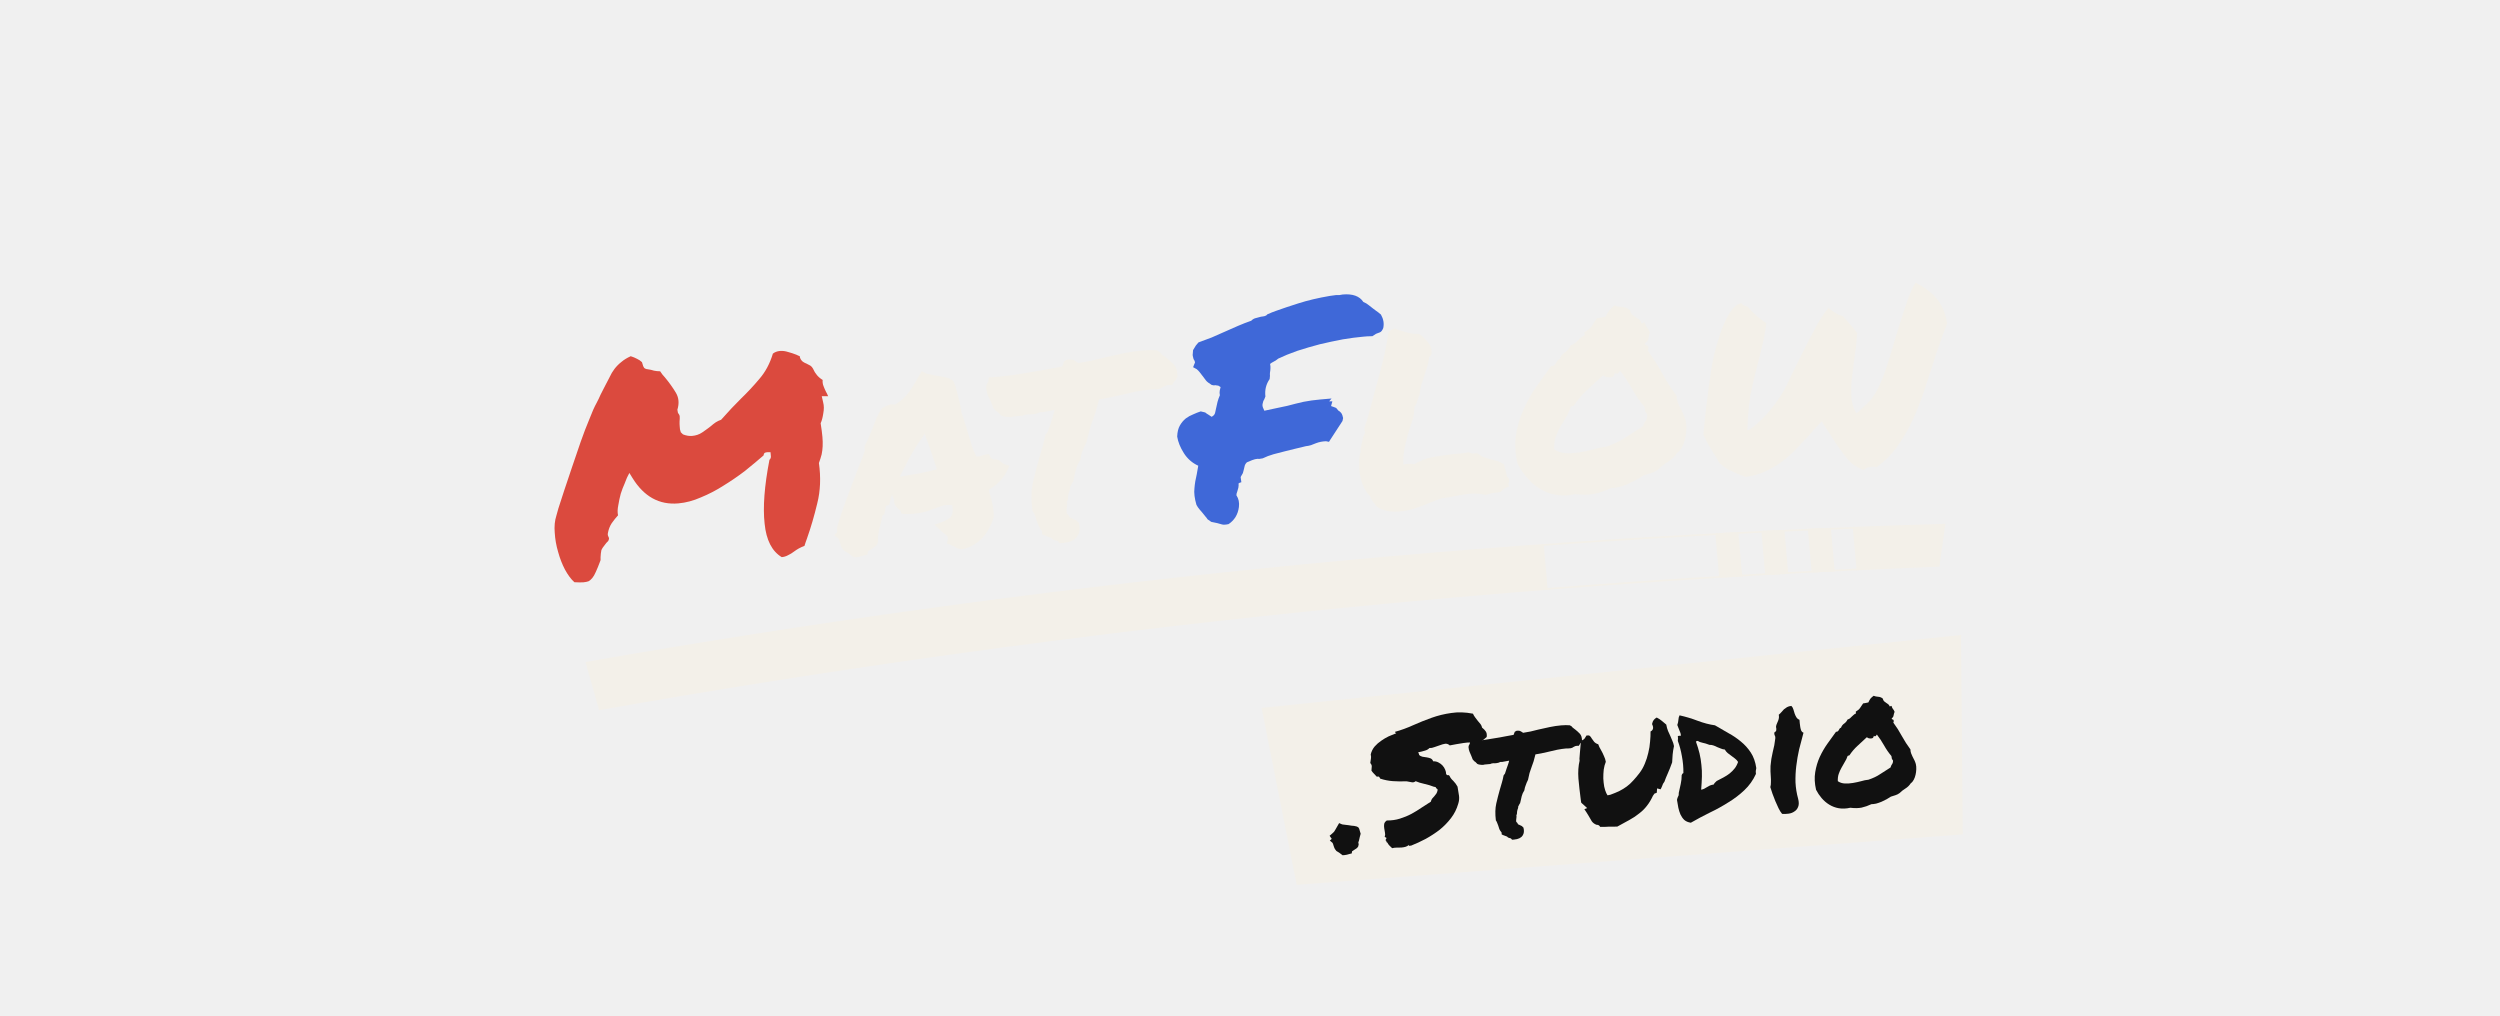
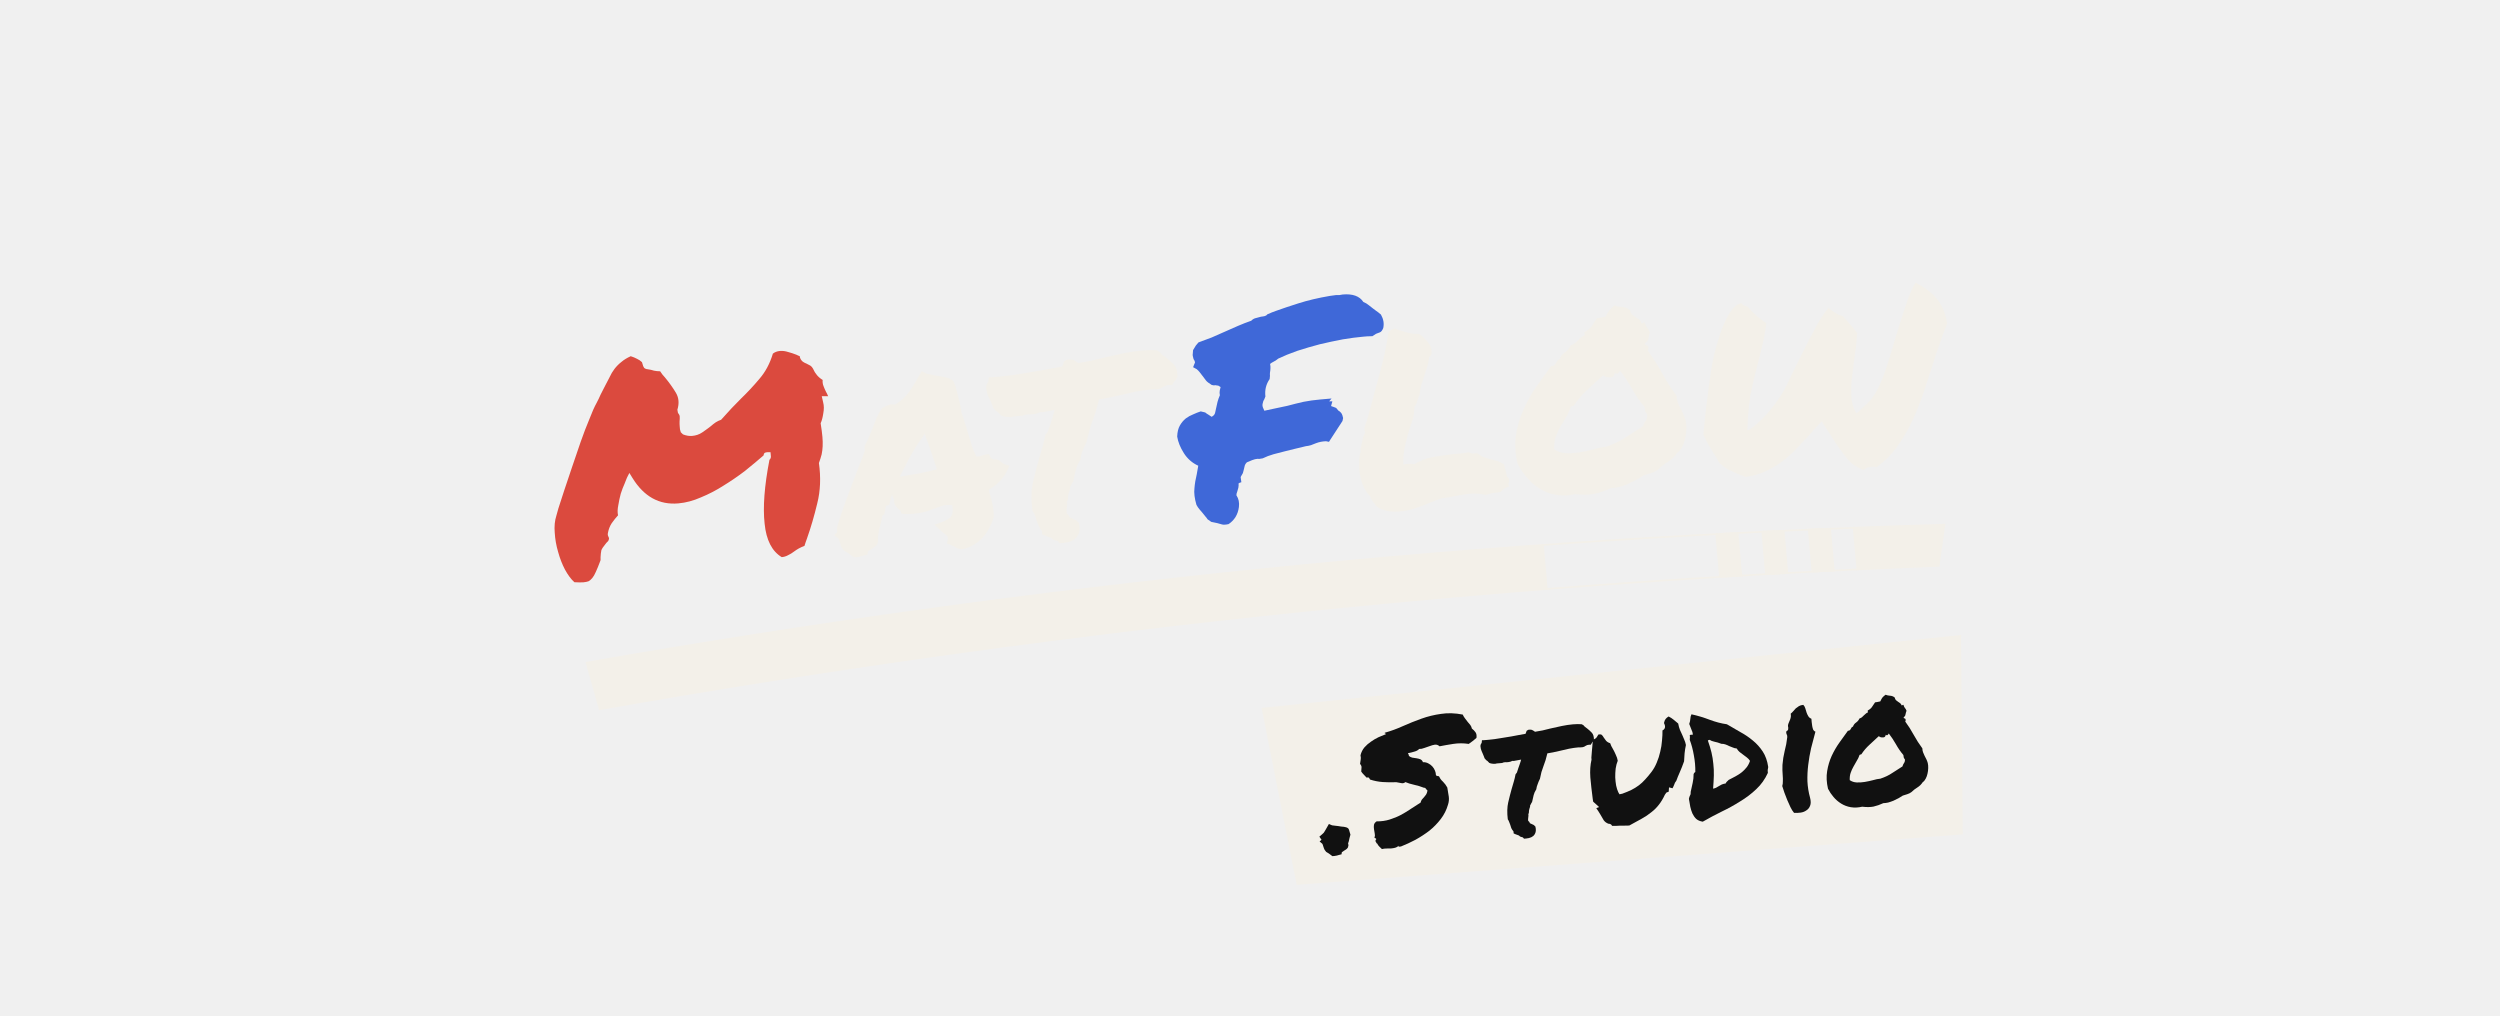
<svg xmlns="http://www.w3.org/2000/svg" viewBox="0 0 640 260" width="640" height="260" role="img">
  <g transform="rotate(-5 320 106)">
    <g transform="translate(139.6,133.0) scale(0.0738)">
      <path d="M90 14Q80 14 59 11Q43 -6 30 -36Q18 -65 12 -98Q5 -132 6 -166Q6 -199 17 -225Q17 -226 26 -249Q36 -272 51 -308Q66 -343 85 -386Q104 -430 123 -472Q142 -514 160 -548Q177 -583 190 -602Q199 -616 206 -629Q214 -642 221 -653Q232 -671 242 -686Q251 -702 262 -714Q274 -727 288 -736Q302 -746 322 -753Q334 -748 343 -742Q352 -737 359 -729L362 -715Q364 -708 368 -706Q373 -703 376 -703Q389 -700 398 -696Q408 -693 419 -692Q423 -686 426 -680Q430 -674 434 -669Q454 -640 467 -613Q480 -586 467 -554L468 -543Q473 -536 473 -530Q473 -524 471 -513Q470 -505 470 -496Q469 -486 472 -475L479 -467Q495 -459 510 -459Q530 -459 546 -468Q562 -477 576 -486Q587 -494 596 -499Q606 -504 615 -506Q636 -526 654 -542Q671 -557 690 -573Q726 -602 760 -636Q794 -669 814 -719Q825 -726 839 -726Q853 -726 867 -720Q881 -715 895 -708Q898 -706 900 -705Q903 -704 906 -702Q906 -691 915 -682Q920 -678 922 -677Q924 -676 926 -675Q934 -670 940 -666Q945 -662 948 -655Q957 -628 978 -613Q976 -602 979 -592Q982 -581 986 -571Q988 -567 989 -564Q990 -560 992 -555L970 -557L973 -535Q976 -518 970 -497Q965 -476 958 -464Q960 -434 960 -416Q960 -399 958 -384Q956 -369 952 -356Q947 -342 940 -327Q944 -251 922 -188Q901 -125 876 -70Q873 -63 870 -57Q867 -51 865 -45Q854 -42 845 -38Q836 -34 828 -29Q817 -22 806 -18Q795 -13 783 -13Q735 -48 734 -134Q732 -220 770 -353Q777 -358 776 -368V-379L766 -380Q761 -380 757 -379Q753 -378 751 -370Q719 -347 682 -322Q644 -298 604 -278Q564 -257 522 -244Q481 -230 442 -230Q342 -230 291 -332L282 -350L272 -334Q269 -329 262 -314Q254 -300 246 -281Q239 -262 234 -242Q228 -222 230 -207Q218 -196 206 -182Q195 -168 190 -150Q188 -145 189 -140Q190 -136 192 -131Q191 -124 188 -121Q185 -118 181 -115Q176 -110 171 -104Q166 -99 162 -92Q160 -86 159 -80Q158 -73 157 -68Q157 -57 154 -53Q144 -32 136 -18Q129 -5 122 2Q115 9 108 12Q100 14 90 14Z" fill="#DB4A3E" />
      <path d="M1526 -84Q1520 -67 1508 -50Q1497 -32 1482 -18Q1466 -5 1447 4Q1428 13 1407 14Q1394 11 1390 8Q1385 4 1380 1Q1377 -1 1374 -2Q1372 -4 1370 -5L1358 -10L1362 -23Q1364 -31 1361 -36Q1358 -40 1349 -48Q1346 -51 1343 -54Q1340 -57 1338 -60L1321 -79L1348 -86Q1373 -93 1382 -104Q1390 -115 1388 -141Q1368 -145 1354 -142Q1341 -139 1327 -135Q1309 -130 1290 -126Q1272 -123 1250 -123Q1242 -123 1235 -124Q1228 -124 1220 -125L1210 -127Q1208 -138 1206 -140Q1204 -141 1202 -143Q1197 -148 1192 -156Q1186 -165 1189 -178Q1184 -187 1183 -196Q1177 -184 1174 -171L1170 -161L1160 -159Q1158 -158 1157 -154Q1156 -151 1156 -149L1151 -132Q1149 -130 1147 -128Q1145 -127 1143 -125Q1141 -116 1138 -107Q1135 -98 1132 -90Q1127 -77 1124 -64Q1120 -52 1121 -40L1117 -29Q1112 -23 1106 -20Q1100 -16 1094 -13Q1092 -11 1088 -10Q1085 -8 1083 -7L1080 4L1068 6Q1057 8 1052 9Q1048 10 1042 10L1032 9Q1021 0 1015 -6Q1009 -11 1001 -16Q992 -28 991 -34Q990 -40 989 -45Q987 -51 986 -55Q986 -59 984 -61L971 -73L982 -82L983 -99Q1003 -150 1026 -197Q1048 -244 1072 -293Q1080 -309 1088 -325Q1095 -341 1103 -357Q1102 -360 1102 -364Q1102 -368 1104 -373Q1115 -390 1122 -404Q1129 -417 1136 -431Q1144 -448 1152 -464Q1161 -480 1174 -497L1190 -504Q1193 -505 1197 -506Q1201 -508 1206 -508L1221 -506Q1249 -519 1270 -542Q1291 -566 1313 -599L1323 -613L1336 -605Q1341 -602 1350 -600Q1359 -597 1369 -594Q1387 -590 1403 -585Q1419 -580 1429 -570Q1435 -554 1436 -546Q1437 -538 1439 -530Q1442 -513 1444 -496Q1447 -479 1448 -458Q1453 -441 1456 -424Q1460 -408 1463 -391Q1468 -367 1473 -344Q1478 -322 1486 -302Q1494 -302 1496 -301Q1501 -303 1506 -304Q1512 -305 1519 -306L1530 -307L1534 -297Q1535 -292 1544 -287Q1557 -286 1563 -282Q1569 -277 1574 -272Q1578 -268 1582 -266L1597 -260L1589 -245Q1579 -227 1560 -210Q1542 -194 1519 -183Q1520 -177 1520 -172Q1521 -166 1523 -160Q1526 -143 1528 -125Q1530 -107 1528 -88ZM1237 -257Q1267 -259 1292 -262Q1316 -264 1346 -270Q1339 -300 1331 -332Q1323 -365 1314 -397L1308 -387Q1288 -366 1270 -340Q1251 -314 1238 -291Q1232 -282 1226 -273Q1220 -264 1215 -255Q1221 -256 1226 -256Q1232 -256 1237 -257Z" fill="#F3F0E9" />
      <path d="M2110 -481Q2085 -481 2056 -478Q2027 -474 1999 -470Q1979 -467 1960 -465Q1942 -463 1927 -462Q1920 -440 1913 -423Q1906 -406 1898 -390Q1890 -373 1884 -356Q1877 -338 1871 -318Q1861 -302 1854 -288Q1848 -275 1844 -258Q1832 -243 1826 -226Q1820 -210 1817 -198L1813 -186Q1807 -180 1806 -176Q1805 -173 1801 -170Q1800 -159 1794 -148Q1792 -143 1791 -138Q1790 -134 1790 -132Q1790 -122 1785 -119Q1786 -114 1785 -108Q1784 -103 1783 -98Q1780 -86 1781 -79Q1784 -75 1786 -72Q1789 -69 1790 -64Q1796 -60 1799 -59Q1803 -56 1811 -52L1820 -42Q1825 -13 1811 4Q1796 23 1760 23H1748Q1743 18 1742 15Q1734 12 1729 10Q1724 8 1720 2Q1707 -4 1699 -8L1690 -13Q1690 -24 1690 -25Q1683 -34 1680 -45Q1676 -56 1674 -67Q1672 -76 1670 -84Q1667 -92 1663 -98Q1661 -156 1674 -196Q1687 -236 1701 -273Q1709 -293 1717 -314Q1725 -334 1731 -356L1740 -366Q1747 -382 1752 -392Q1756 -403 1761 -414Q1764 -421 1766 -428Q1769 -434 1771 -439Q1765 -439 1760 -438Q1755 -438 1750 -437Q1744 -436 1739 -436Q1734 -435 1729 -435Q1722 -435 1719 -436Q1708 -431 1695 -431H1685Q1682 -431 1680 -432Q1677 -432 1675 -432Q1665 -432 1659 -429Q1647 -429 1636 -429H1626Q1624 -429 1621 -428Q1618 -428 1616 -428Q1609 -428 1601 -430Q1593 -431 1584 -436Q1572 -452 1568 -453L1559 -465Q1558 -471 1556 -476Q1554 -482 1552 -489Q1548 -499 1544 -510Q1541 -522 1541 -538Q1542 -546 1545 -550Q1548 -554 1550 -557L1553 -572L1566 -571H1594Q1626 -571 1659 -574Q1692 -576 1727 -579Q1747 -581 1768 -583Q1788 -585 1810 -587Q1814 -596 1818 -604L1828 -609Q1846 -610 1854 -604Q1861 -599 1866 -594Q1888 -596 1910 -598Q1933 -601 1956 -605Q1990 -610 2024 -614Q2059 -618 2091 -618Q2105 -618 2118 -617Q2131 -616 2142 -614L2152 -607Q2155 -601 2160 -596Q2166 -591 2172 -586Q2184 -575 2196 -560Q2208 -545 2205 -516Q2197 -504 2193 -502L2184 -490L2174 -491Q2168 -491 2163 -490Q2158 -488 2153 -486Q2149 -484 2145 -482Q2141 -481 2136 -480Q2127 -480 2122 -480Q2116 -481 2110 -481Z" fill="#F3F0E9" />
      <path d="M2250 -203Q2220 -220 2204 -251Q2188 -282 2186 -310Q2189 -334 2199 -348Q2208 -361 2221 -370Q2234 -378 2248 -382Q2262 -387 2275 -390L2290 -385Q2295 -380 2301 -376Q2306 -372 2311 -368Q2321 -372 2324 -380Q2326 -388 2329 -396Q2332 -407 2336 -418Q2340 -429 2346 -440Q2345 -449 2347 -456Q2349 -463 2351 -468Q2345 -473 2343 -474Q2340 -474 2334 -476Q2331 -476 2328 -476Q2325 -477 2321 -478Q2306 -489 2302 -496Q2297 -504 2292 -512Q2287 -520 2283 -526Q2279 -532 2274 -537L2262 -545L2268 -557Q2270 -559 2270 -562Q2270 -566 2266 -573Q2263 -586 2265 -592L2267 -604Q2277 -617 2278 -619L2288 -629Q2311 -635 2335 -642Q2359 -650 2382 -658Q2405 -666 2429 -674Q2453 -682 2477 -688Q2485 -695 2495 -696Q2504 -698 2512 -699Q2519 -699 2525 -700Q2531 -701 2534 -705Q2551 -711 2567 -715Q2597 -723 2646 -734Q2695 -745 2756 -750L2777 -751Q2783 -750 2789 -750Q2795 -751 2801 -751Q2853 -751 2870 -719Q2880 -714 2888 -706Q2896 -699 2903 -692Q2908 -687 2912 -684Q2916 -680 2919 -678L2927 -670Q2938 -646 2931 -623Q2925 -611 2918 -609Q2911 -607 2904 -605L2891 -598Q2878 -599 2872 -599Q2865 -599 2857 -599Q2827 -599 2788 -596Q2748 -592 2707 -586Q2666 -579 2627 -570Q2588 -560 2559 -549Q2551 -543 2538 -538Q2535 -537 2529 -533Q2530 -525 2529 -518Q2528 -510 2526 -503Q2525 -498 2525 -492Q2524 -487 2523 -481Q2502 -456 2503 -422L2498 -412Q2494 -408 2492 -400Q2489 -393 2491 -385L2495 -373Q2515 -375 2535 -378Q2554 -380 2576 -383Q2604 -388 2633 -392Q2661 -395 2692 -395H2731L2722 -386L2733 -385L2727 -369Q2734 -366 2738 -364Q2741 -363 2744 -361L2751 -351Q2756 -348 2760 -342Q2764 -335 2765 -324L2762 -314L2715 -254L2709 -246L2699 -249Q2680 -250 2663 -245Q2655 -243 2646 -240Q2637 -238 2628 -238Q2604 -234 2588 -232Q2572 -229 2556 -227Q2534 -223 2514 -220Q2493 -216 2475 -209Q2464 -208 2462 -208Q2460 -209 2458 -209Q2448 -209 2438 -206Q2428 -203 2419 -200Q2413 -195 2411 -190Q2409 -184 2407 -178Q2405 -171 2402 -164Q2398 -158 2393 -151L2394 -133Q2385 -131 2385 -130Q2385 -130 2384 -130Q2384 -122 2382 -115Q2379 -108 2377 -102Q2375 -98 2374 -95Q2373 -92 2373 -89Q2383 -71 2378 -48Q2374 -29 2363 -14Q2352 0 2337 8Q2321 10 2314 7Q2306 4 2298 1Q2293 -1 2288 -2Q2283 -4 2278 -5L2266 -15Q2263 -21 2259 -26Q2255 -32 2251 -38Q2246 -45 2241 -52Q2236 -59 2232 -68Q2225 -103 2230 -126Q2234 -150 2242 -173Q2244 -181 2246 -188Q2248 -195 2250 -203Z" fill="#3F68D8" />
      <path d="M3059 -11Q3031 -2 2998 7Q2965 16 2932 16Q2882 16 2853 -9Q2848 -20 2844 -24Q2841 -28 2839 -32Q2836 -37 2835 -45Q2823 -59 2816 -78Q2809 -96 2807 -116Q2804 -135 2806 -155Q2807 -175 2812 -193Q2814 -197 2815 -201Q2815 -205 2816 -210Q2820 -226 2825 -241Q2829 -256 2837 -267Q2833 -276 2837 -287Q2841 -298 2846 -307Q2860 -345 2870 -372Q2879 -398 2889 -424Q2906 -469 2921 -513Q2936 -557 2948 -608Q2956 -613 2960 -615Q2966 -617 2970 -618Q2988 -609 3012 -600Q3036 -592 3052 -592Q3060 -587 3062 -584Q3064 -582 3066 -580Q3077 -567 3085 -554Q3093 -540 3090 -518Q3084 -509 3081 -509Q3076 -489 3071 -475Q3065 -461 3059 -447Q3052 -432 3046 -417Q3040 -402 3036 -380Q3032 -375 3031 -371Q3029 -367 3027 -362Q3025 -357 3023 -352Q3020 -346 3015 -342Q3012 -316 3006 -300Q2999 -284 2992 -268Q2980 -239 2971 -210Q2961 -181 2959 -144Q2964 -146 2969 -146Q2973 -146 2977 -146Q2986 -146 2998 -143Q3028 -159 3064 -162Q3099 -165 3134 -166Q3148 -166 3162 -166Q3176 -166 3188 -168Q3197 -163 3200 -162Q3202 -162 3207 -162Q3214 -162 3219 -161Q3231 -150 3242 -145Q3253 -140 3265 -136Q3276 -132 3287 -128Q3297 -123 3307 -115L3314 -72Q3321 -63 3320 -60Q3320 -52 3316 -48L3318 -37Q3303 -34 3298 -30Q3292 -26 3287 -21Q3279 -20 3276 -20Q3272 -20 3269 -20Q3255 -20 3235 -15Q3208 -24 3179 -24Q3168 -24 3156 -23Q3144 -22 3132 -21Q3120 -19 3108 -18Q3095 -17 3082 -17Z" fill="#F3F0E9" />
      <path d="M3924 -300Q3923 -288 3926 -277Q3929 -266 3934 -256Q3938 -245 3942 -234Q3946 -223 3948 -212Q3950 -198 3948 -182Q3946 -165 3941 -150Q3936 -134 3928 -122Q3920 -109 3909 -103Q3895 -85 3875 -75Q3855 -65 3838 -51Q3827 -44 3814 -41Q3800 -38 3786 -35Q3775 -29 3760 -22Q3745 -16 3729 -10Q3713 -5 3697 -2Q3681 0 3669 -1Q3639 10 3611 14Q3582 17 3544 9Q3508 14 3478 6Q3447 -2 3424 -20Q3400 -37 3383 -62Q3365 -86 3354 -113Q3346 -170 3358 -216Q3370 -263 3393 -302Q3415 -342 3444 -376Q3473 -409 3500 -441Q3506 -439 3510 -442Q3513 -444 3516 -448Q3519 -453 3523 -457Q3526 -461 3531 -462Q3538 -477 3552 -484Q3565 -492 3573 -506Q3582 -508 3588 -512Q3594 -516 3600 -521Q3605 -526 3611 -530Q3617 -535 3625 -537V-548Q3643 -556 3652 -566Q3660 -577 3672 -592Q3681 -593 3687 -593Q3692 -593 3703 -595Q3711 -609 3718 -616Q3724 -623 3737 -631Q3749 -625 3764 -623Q3778 -621 3789 -610Q3790 -600 3795 -594Q3800 -589 3806 -584Q3812 -580 3818 -575Q3823 -570 3825 -561Q3829 -560 3831 -562Q3832 -564 3836 -563Q3839 -549 3843 -544Q3847 -540 3851 -527Q3846 -517 3844 -506Q3841 -496 3831 -491Q3830 -484 3835 -484Q3840 -483 3841 -478Q3842 -469 3838 -465Q3862 -426 3881 -382Q3900 -339 3924 -300ZM3799 -205Q3803 -216 3810 -223Q3816 -230 3817 -244Q3812 -252 3811 -256Q3810 -261 3810 -271Q3788 -302 3772 -338Q3756 -373 3736 -404Q3734 -400 3729 -396Q3724 -392 3718 -398Q3716 -390 3711 -386Q3706 -383 3700 -384Q3694 -384 3688 -386Q3681 -389 3676 -393Q3647 -370 3618 -348Q3589 -326 3566 -297Q3562 -295 3561 -296Q3560 -296 3555 -294Q3547 -275 3536 -260Q3524 -244 3513 -228Q3502 -212 3494 -194Q3486 -176 3485 -152Q3502 -138 3525 -135Q3548 -132 3573 -134Q3597 -136 3621 -140Q3644 -145 3664 -145Q3706 -155 3736 -172Q3766 -188 3799 -205Z" fill="#F3F0E9" />
      <path d="M4548 13Q4513 -3 4493 -34Q4472 -65 4452 -103Q4449 -109 4446 -115Q4443 -121 4440 -126L4426 -152L4418 -168L4406 -157L4388 -141L4378 -131Q4352 -107 4326 -84Q4299 -60 4270 -42Q4240 -23 4208 -12Q4175 0 4137 1L4115 -10Q4096 -20 4083 -28Q4070 -36 4053 -53Q4048 -62 4045 -70Q4041 -78 4037 -86Q4026 -106 4019 -122Q4012 -138 4005 -158Q4008 -172 4014 -206Q4020 -239 4029 -279Q4037 -319 4047 -360Q4056 -400 4066 -430Q4075 -456 4087 -485Q4098 -514 4112 -538Q4125 -563 4141 -580Q4157 -598 4175 -601Q4180 -594 4186 -591Q4192 -588 4197 -586Q4211 -566 4225 -552Q4238 -538 4256 -524Q4251 -499 4242 -468Q4232 -438 4222 -408Q4211 -377 4201 -348Q4191 -319 4185 -298Q4179 -281 4175 -260Q4166 -223 4158 -159Q4170 -162 4184 -172Q4198 -182 4211 -193Q4226 -205 4241 -220Q4260 -239 4273 -255Q4286 -271 4298 -288Q4309 -305 4321 -326Q4333 -346 4350 -374Q4365 -398 4382 -426Q4398 -453 4415 -478Q4431 -504 4447 -525Q4463 -546 4476 -558Q4484 -548 4497 -539Q4509 -530 4523 -525Q4529 -516 4535 -508Q4540 -501 4545 -495Q4551 -486 4557 -478Q4562 -470 4567 -462Q4566 -455 4564 -444Q4562 -433 4560 -420Q4557 -407 4554 -394Q4551 -380 4548 -368Q4540 -330 4536 -311Q4532 -292 4531 -281Q4529 -270 4529 -262Q4528 -255 4528 -242Q4527 -232 4529 -222Q4530 -213 4533 -203Q4536 -193 4541 -185L4581 -216Q4598 -229 4614 -252Q4629 -274 4644 -304Q4658 -333 4672 -368Q4686 -403 4700 -439Q4721 -492 4743 -542Q4764 -592 4784 -619Q4806 -605 4823 -590Q4839 -576 4851 -559Q4863 -542 4871 -520Q4878 -498 4881 -468Q4863 -433 4847 -396Q4830 -359 4815 -322Q4795 -274 4774 -226Q4752 -178 4726 -134Q4700 -91 4668 -54Q4636 -18 4594 7Q4583 4 4575 4Q4559 4 4548 13Z" fill="#F3F0E9" />
    </g>
    <mask id="z25" maskUnits="userSpaceOnUse" x="0" y="0" width="700" height="300">
      <rect x="0" y="0" width="700" height="300" fill="#fff" />
      <rect x="392.0" y="122.0" width="79.2" height="64.8" fill="#000" />
      <rect x="459.7" y="122.0" width="5.9" height="64.8" fill="#fff" />
      <rect x="447.8" y="122.0" width="5.9" height="64.8" fill="#fff" />
      <rect x="436.0" y="122.0" width="5.9" height="64.8" fill="#fff" />
    </mask>
    <path d="M145.0,154.4 q175.0,-15.1 349.9,-4.9 l-2.5,10.8 q-175.0,-8.3 -345.0,6.7 Z" fill="#F3F0E9" mask="url(#z25)" />
    <clipPath id="z25s">
      <path d="M145.0,154.4 q175.0,-15.1 349.9,-4.9 l-2.5,10.8 q-175.0,-8.3 -345.0,6.7 Z" />
    </clipPath>
    <clipPath id="z25e">
      <rect x="391.4" y="122.0" width="80.4" height="64.8" />
    </clipPath>
    <g clip-path="url(#z25e)">
      <path d="M145.0,154.4 q175.0,-15.1 349.9,-4.9 l-2.5,10.8 q-175.0,-8.3 -345.0,6.7 Z" fill="none" stroke="#F3F0E9" stroke-width="0.9" clip-path="url(#z25s)" />
    </g>
    <path d="M316.4,181.2 L496.4,178.2 L492.4,229.1 L321.4,227.1 Z" fill="#F3F0E9" />
    <g transform="translate(332.2,219.4) scale(0.0438)">
-       <path d="M146 -119Q148 -111 149 -104Q150 -97 152 -89Q148 -79 145 -70Q142 -60 139 -51Q136 -44 135 -42Q134 -40 134 -39Q134 -38 134 -36Q135 -35 135 -28L131 -16Q126 -9 119 -5Q112 -1 105 2Q103 4 99 6Q95 7 93 9L90 21L77 23Q60 27 48 27H36Q24 16 17 10Q10 4 2 -1Q-8 -15 -9 -22Q-10 -28 -12 -34Q-14 -47 -17 -51L-31 -65L-19 -74L-30 -93Q-18 -102 -12 -106Q-6 -110 -2 -114Q2 -119 7 -126Q12 -133 23 -149L32 -162L45 -155Q49 -152 62 -150Q76 -147 86 -145Q103 -140 118 -138Q133 -135 142 -127Z" fill="#111111" />
-       <path d="M247 -451Q250 -466 251 -476Q252 -485 244 -496Q248 -512 250 -521Q253 -530 251 -546Q260 -572 278 -590Q297 -608 319 -620Q341 -633 365 -642Q389 -650 410 -656Q410 -660 406 -660Q402 -660 404 -665Q458 -675 512 -694Q567 -713 624 -728Q681 -743 741 -746Q801 -750 867 -731Q871 -719 878 -708Q885 -697 892 -686Q900 -676 906 -666Q912 -656 913 -645Q925 -634 932 -622Q940 -609 935 -588Q924 -580 912 -572Q900 -564 887 -557Q842 -568 797 -565Q752 -562 716 -558Q705 -570 690 -570Q675 -569 658 -564Q642 -560 626 -556Q610 -551 596 -553Q585 -543 567 -540Q549 -536 529 -534Q528 -529 531 -527Q534 -525 532 -519Q539 -510 551 -506Q563 -503 576 -500Q588 -497 598 -492Q608 -486 611 -474Q629 -473 642 -464Q655 -456 664 -444Q673 -432 677 -418Q681 -405 680 -394Q684 -384 688 -386Q693 -388 699 -381Q703 -366 718 -350Q732 -333 740 -314Q742 -284 744 -260Q745 -236 735 -213Q718 -169 686 -134Q654 -99 614 -72Q573 -46 528 -26Q483 -7 439 6Q435 5 430 6Q424 7 427 0Q418 8 406 10Q395 12 382 12Q368 11 354 10Q341 9 328 11Q320 3 314 -5Q307 -13 303 -24Q298 -25 298 -30Q299 -36 294 -36Q294 -40 295 -42Q296 -44 297 -46Q301 -49 300 -50Q300 -52 298 -54Q295 -55 292 -57Q290 -59 291 -62Q296 -71 294 -84Q293 -96 292 -109Q291 -122 294 -134Q297 -145 311 -153Q352 -149 388 -157Q425 -165 458 -179Q490 -193 520 -210Q549 -226 577 -240Q580 -250 586 -257Q593 -264 600 -270Q607 -277 613 -284Q619 -292 622 -303Q623 -307 622 -309Q621 -311 619 -312Q617 -314 615 -316Q613 -318 613 -322Q610 -323 608 -324Q605 -325 603 -325Q577 -338 548 -347Q519 -356 499 -367Q487 -359 475 -363Q463 -367 446 -371Q404 -373 366 -379Q329 -385 294 -400Q292 -406 289 -410Q286 -415 275 -413Q268 -423 260 -432Q253 -440 247 -451Z" fill="#111111" />
-       <path d="M1393 -481Q1368 -481 1339 -478Q1310 -474 1282 -470Q1262 -467 1244 -465Q1225 -463 1210 -462Q1203 -440 1196 -423Q1189 -406 1181 -390Q1173 -373 1166 -356Q1160 -338 1154 -318Q1144 -302 1138 -288Q1131 -275 1127 -258Q1115 -243 1109 -226Q1103 -210 1100 -198L1096 -186Q1090 -180 1089 -176Q1088 -173 1084 -170Q1083 -159 1077 -148Q1075 -143 1074 -138Q1073 -134 1073 -132Q1073 -122 1068 -119Q1069 -114 1068 -108Q1067 -103 1066 -98Q1063 -86 1064 -79Q1067 -75 1070 -72Q1072 -69 1073 -64Q1079 -60 1082 -59Q1086 -56 1094 -52L1103 -42Q1108 -13 1094 4Q1079 23 1043 23H1031Q1026 18 1025 15Q1017 12 1012 10Q1007 8 1003 2Q990 -4 982 -8L973 -13Q973 -24 973 -25Q966 -34 962 -45Q959 -56 957 -67Q955 -76 952 -84Q950 -92 946 -98Q944 -156 957 -196Q970 -236 984 -273Q992 -293 1000 -314Q1008 -334 1014 -356L1023 -366Q1030 -382 1034 -392Q1039 -403 1044 -414Q1047 -421 1050 -428Q1052 -434 1054 -439Q1048 -439 1043 -438Q1038 -438 1033 -437Q1027 -436 1022 -436Q1017 -435 1012 -435Q1005 -435 1002 -436Q991 -431 978 -431H968Q965 -431 962 -432Q960 -432 958 -432Q948 -432 942 -429Q930 -429 919 -429H909Q907 -429 904 -428Q901 -428 899 -428Q892 -428 884 -430Q876 -431 867 -436Q855 -452 851 -453L842 -465Q841 -471 839 -476Q837 -482 835 -489Q831 -499 828 -510Q824 -522 824 -538Q825 -546 828 -550Q831 -554 833 -557L836 -572L849 -571H877Q909 -571 942 -574Q975 -576 1010 -579Q1030 -581 1050 -583Q1071 -585 1093 -587Q1097 -596 1101 -604L1111 -609Q1129 -610 1136 -604Q1144 -599 1149 -594Q1171 -596 1194 -598Q1216 -601 1239 -605Q1273 -610 1308 -614Q1342 -618 1374 -618Q1388 -618 1401 -617Q1414 -616 1425 -614L1435 -607Q1438 -601 1444 -596Q1449 -591 1455 -586Q1467 -575 1479 -560Q1491 -545 1488 -516Q1480 -504 1476 -502L1467 -490L1457 -491Q1451 -491 1446 -490Q1441 -488 1436 -486Q1432 -484 1428 -482Q1424 -481 1419 -480Q1410 -480 1404 -480Q1399 -481 1393 -481Z" fill="#111111" />
-       <path d="M1987 -569Q1989 -547 1994 -531Q1999 -515 2005 -500Q2010 -486 2014 -472Q2019 -459 2021 -440Q2013 -414 2009 -392Q2006 -370 2002 -346Q1986 -311 1971 -284Q1956 -257 1947 -237Q1942 -232 1938 -226Q1935 -219 1931 -212Q1929 -209 1926 -203Q1923 -197 1921 -195L1901 -202L1897 -177L1883 -173L1873 -161Q1854 -128 1833 -106Q1812 -83 1785 -66Q1759 -48 1725 -33Q1692 -18 1650 0Q1633 -2 1620 -2Q1608 -3 1597 -4Q1578 -4 1550 -7Q1547 -15 1541 -18Q1535 -21 1530 -21Q1513 -29 1504 -44Q1496 -60 1488 -78Q1483 -89 1478 -98Q1473 -108 1467 -118L1484 -123L1462 -147Q1460 -150 1457 -152Q1454 -155 1452 -158L1451 -174Q1448 -243 1448 -300Q1449 -358 1464 -403V-414Q1467 -436 1470 -450Q1473 -465 1475 -478Q1478 -500 1484 -519Q1498 -522 1505 -530Q1512 -539 1517 -546Q1531 -547 1536 -542Q1541 -537 1546 -526Q1551 -517 1558 -506Q1566 -495 1581 -489Q1583 -481 1586 -472Q1590 -464 1594 -454Q1602 -437 1608 -418Q1615 -400 1616 -383Q1606 -364 1600 -339Q1595 -314 1593 -288Q1592 -263 1594 -240Q1597 -216 1603 -200L1609 -187L1626 -189Q1656 -197 1680 -206Q1705 -216 1726 -229Q1747 -242 1766 -260Q1785 -277 1806 -300Q1827 -323 1842 -352Q1858 -382 1868 -414Q1879 -446 1884 -478Q1890 -509 1892 -537Q1909 -543 1909 -561L1907 -572Q1903 -578 1907 -586Q1913 -605 1935 -615Q1951 -605 1963 -593Q1976 -581 1987 -569Z" fill="#111111" />
-       <path d="M2489 -270Q2488 -265 2487 -262Q2486 -258 2485 -255Q2484 -252 2484 -248Q2484 -243 2484 -236Q2454 -183 2408 -147Q2363 -111 2308 -84Q2254 -56 2195 -34Q2136 -11 2080 15Q2056 9 2043 -5Q2031 -19 2024 -38Q2018 -56 2015 -78Q2013 -101 2011 -125Q2014 -136 2019 -144Q2025 -151 2025 -165Q2033 -191 2041 -216Q2049 -241 2051 -267Q2054 -275 2062 -278Q2067 -326 2062 -376Q2058 -425 2046 -468Q2047 -478 2048 -482Q2050 -487 2048 -489Q2047 -497 2053 -497Q2060 -497 2067 -497Q2067 -512 2061 -527Q2056 -542 2051 -561Q2058 -576 2060 -590Q2062 -605 2069 -616Q2123 -599 2172 -575Q2222 -551 2270 -540Q2306 -514 2344 -488Q2382 -463 2413 -432Q2444 -402 2465 -363Q2486 -324 2489 -270ZM2252 -215Q2273 -223 2293 -232Q2314 -241 2331 -252Q2349 -264 2363 -279Q2377 -294 2386 -315Q2380 -327 2370 -336Q2360 -346 2350 -354Q2340 -363 2330 -372Q2321 -381 2315 -394Q2302 -396 2292 -402Q2282 -407 2272 -412Q2263 -418 2252 -423Q2242 -428 2228 -429Q2206 -440 2188 -445Q2171 -450 2162 -458Q2155 -458 2151 -455Q2161 -417 2166 -384Q2171 -350 2171 -316Q2172 -283 2168 -248Q2164 -213 2157 -172Q2167 -173 2175 -176Q2184 -180 2192 -184Q2201 -188 2210 -192Q2220 -195 2233 -196Q2236 -202 2241 -206Q2247 -210 2252 -215Z" fill="#111111" />
-       <path d="M2717 -70Q2722 -40 2713 -23Q2705 -6 2689 2Q2674 11 2654 12Q2634 13 2616 10Q2606 -4 2598 -25Q2590 -46 2583 -68Q2576 -91 2570 -113Q2565 -135 2561 -152Q2566 -164 2567 -180Q2569 -195 2569 -211Q2570 -227 2570 -244Q2571 -260 2573 -275Q2580 -317 2593 -355Q2607 -393 2615 -434Q2617 -443 2613 -451Q2610 -459 2612 -466Q2613 -470 2618 -472Q2623 -473 2624 -478Q2627 -489 2625 -496Q2624 -503 2629 -513Q2634 -521 2641 -536Q2649 -552 2647 -569Q2656 -575 2664 -583Q2672 -591 2680 -598Q2689 -604 2699 -609Q2710 -614 2725 -614Q2733 -604 2735 -592Q2738 -580 2740 -568Q2743 -556 2748 -546Q2753 -535 2765 -529Q2765 -521 2765 -509Q2765 -497 2766 -486Q2767 -474 2770 -464Q2774 -455 2782 -452Q2764 -404 2748 -357Q2733 -310 2723 -262Q2713 -215 2710 -167Q2708 -119 2717 -70Z" fill="#111111" />
-       <path d="M3396 -300Q3395 -288 3398 -277Q3401 -266 3405 -256Q3410 -245 3414 -234Q3418 -223 3420 -212Q3422 -198 3420 -182Q3418 -165 3413 -150Q3408 -134 3400 -122Q3392 -109 3381 -103Q3367 -85 3347 -75Q3327 -65 3310 -51Q3299 -44 3285 -41Q3272 -38 3258 -35Q3247 -29 3232 -22Q3217 -16 3201 -10Q3185 -5 3169 -2Q3153 0 3141 -1Q3111 10 3082 14Q3054 17 3016 9Q2980 14 2949 6Q2919 -2 2895 -20Q2872 -37 2854 -62Q2837 -86 2826 -113Q2818 -170 2830 -216Q2842 -263 2864 -302Q2887 -342 2916 -376Q2945 -409 2972 -441Q2978 -439 2981 -442Q2985 -444 2988 -448Q2991 -453 2994 -457Q2998 -461 3003 -462Q3010 -477 3023 -484Q3037 -492 3045 -506Q3054 -508 3060 -512Q3066 -516 3071 -521Q3077 -526 3083 -530Q3089 -535 3097 -537V-548Q3115 -556 3123 -566Q3132 -577 3144 -592Q3153 -593 3158 -593Q3164 -593 3175 -595Q3183 -609 3189 -616Q3196 -623 3209 -631Q3221 -625 3235 -623Q3250 -621 3261 -610Q3262 -600 3267 -594Q3272 -589 3278 -584Q3284 -580 3289 -575Q3295 -570 3297 -561Q3301 -560 3302 -562Q3304 -564 3308 -563Q3311 -549 3315 -544Q3319 -540 3323 -527Q3318 -517 3315 -506Q3313 -496 3303 -491Q3302 -484 3307 -484Q3312 -483 3313 -478Q3314 -469 3310 -465Q3334 -426 3353 -382Q3372 -339 3396 -300ZM3271 -205Q3275 -216 3281 -223Q3288 -230 3289 -244Q3284 -252 3283 -256Q3282 -261 3282 -271Q3260 -302 3244 -338Q3228 -373 3208 -404Q3206 -400 3201 -396Q3196 -392 3190 -398Q3188 -390 3183 -386Q3178 -383 3172 -384Q3166 -384 3159 -386Q3153 -389 3148 -393Q3119 -370 3090 -348Q3061 -326 3038 -297Q3034 -295 3033 -296Q3032 -296 3027 -294Q3019 -275 3007 -260Q2996 -244 2985 -228Q2974 -212 2966 -194Q2958 -176 2957 -152Q2974 -138 2997 -135Q3020 -132 3044 -134Q3069 -136 3092 -140Q3116 -145 3136 -145Q3178 -155 3208 -172Q3238 -188 3271 -205Z" fill="#111111" />
+       <path d="M146 -119Q148 -111 149 -104Q150 -97 152 -89Q148 -79 145 -70Q142 -60 139 -51Q136 -44 135 -42Q134 -40 134 -39Q134 -38 134 -36Q135 -35 135 -28L131 -16Q126 -9 119 -5Q112 -1 105 2Q103 4 99 6Q95 7 93 9L90 21L77 23Q60 27 48 27H36Q24 16 17 10Q10 4 2 -1Q-8 -15 -9 -22Q-10 -28 -12 -34Q-14 -47 -17 -51L-31 -65L-19 -74L-30 -93Q-18 -102 -12 -106Q-6 -110 -2 -114Q2 -119 7 -126Q12 -133 23 -149L32 -162L45 -155Q49 -152 62 -150Q76 -147 86 -145Q103 -140 118 -138Q133 -135 142 -127Z" transform="translate(-60,0)" fill="#111111" />
+       <path d="M247 -451Q250 -466 251 -476Q252 -485 244 -496Q248 -512 250 -521Q253 -530 251 -546Q260 -572 278 -590Q297 -608 319 -620Q341 -633 365 -642Q389 -650 410 -656Q410 -660 406 -660Q402 -660 404 -665Q458 -675 512 -694Q567 -713 624 -728Q681 -743 741 -746Q801 -750 867 -731Q871 -719 878 -708Q885 -697 892 -686Q900 -676 906 -666Q912 -656 913 -645Q925 -634 932 -622Q940 -609 935 -588Q924 -580 912 -572Q900 -564 887 -557Q842 -568 797 -565Q752 -562 716 -558Q705 -570 690 -570Q675 -569 658 -564Q642 -560 626 -556Q610 -551 596 -553Q585 -543 567 -540Q549 -536 529 -534Q528 -529 531 -527Q534 -525 532 -519Q539 -510 551 -506Q563 -503 576 -500Q588 -497 598 -492Q608 -486 611 -474Q629 -473 642 -464Q655 -456 664 -444Q673 -432 677 -418Q681 -405 680 -394Q684 -384 688 -386Q693 -388 699 -381Q703 -366 718 -350Q732 -333 740 -314Q742 -284 744 -260Q745 -236 735 -213Q718 -169 686 -134Q654 -99 614 -72Q573 -46 528 -26Q483 -7 439 6Q435 5 430 6Q424 7 427 0Q418 8 406 10Q395 12 382 12Q368 11 354 10Q341 9 328 11Q320 3 314 -5Q307 -13 303 -24Q298 -25 298 -30Q299 -36 294 -36Q294 -40 295 -42Q296 -44 297 -46Q301 -49 300 -50Q300 -52 298 -54Q295 -55 292 -57Q290 -59 291 -62Q296 -71 294 -84Q293 -96 292 -109Q291 -122 294 -134Q297 -145 311 -153Q352 -149 388 -157Q425 -165 458 -179Q490 -193 520 -210Q549 -226 577 -240Q580 -250 586 -257Q593 -264 600 -270Q607 -277 613 -284Q619 -292 622 -303Q623 -307 622 -309Q621 -311 619 -312Q617 -314 615 -316Q613 -318 613 -322Q610 -323 608 -324Q605 -325 603 -325Q577 -338 548 -347Q519 -356 499 -367Q487 -359 475 -363Q463 -367 446 -371Q404 -373 366 -379Q329 -385 294 -400Q292 -406 289 -410Q286 -415 275 -413Q268 -423 260 -432Q253 -440 247 -451Z" transform="translate(-60,0)" fill="#111111" />
+       <path d="M1393 -481Q1368 -481 1339 -478Q1310 -474 1282 -470Q1262 -467 1244 -465Q1225 -463 1210 -462Q1203 -440 1196 -423Q1189 -406 1181 -390Q1173 -373 1166 -356Q1160 -338 1154 -318Q1144 -302 1138 -288Q1131 -275 1127 -258Q1115 -243 1109 -226Q1103 -210 1100 -198L1096 -186Q1090 -180 1089 -176Q1088 -173 1084 -170Q1083 -159 1077 -148Q1075 -143 1074 -138Q1073 -134 1073 -132Q1073 -122 1068 -119Q1069 -114 1068 -108Q1067 -103 1066 -98Q1063 -86 1064 -79Q1067 -75 1070 -72Q1072 -69 1073 -64Q1079 -60 1082 -59Q1086 -56 1094 -52L1103 -42Q1108 -13 1094 4Q1079 23 1043 23H1031Q1026 18 1025 15Q1017 12 1012 10Q1007 8 1003 2Q990 -4 982 -8L973 -13Q973 -24 973 -25Q966 -34 962 -45Q959 -56 957 -67Q955 -76 952 -84Q950 -92 946 -98Q944 -156 957 -196Q970 -236 984 -273Q992 -293 1000 -314Q1008 -334 1014 -356L1023 -366Q1030 -382 1034 -392Q1039 -403 1044 -414Q1047 -421 1050 -428Q1052 -434 1054 -439Q1048 -439 1043 -438Q1038 -438 1033 -437Q1027 -436 1022 -436Q1017 -435 1012 -435Q1005 -435 1002 -436Q991 -431 978 -431H968Q965 -431 962 -432Q960 -432 958 -432Q948 -432 942 -429Q930 -429 919 -429H909Q907 -429 904 -428Q901 -428 899 -428Q892 -428 884 -430Q876 -431 867 -436Q855 -452 851 -453L842 -465Q841 -471 839 -476Q837 -482 835 -489Q831 -499 828 -510Q824 -522 824 -538Q825 -546 828 -550Q831 -554 833 -557L836 -572L849 -571H877Q909 -571 942 -574Q975 -576 1010 -579Q1030 -581 1050 -583Q1071 -585 1093 -587Q1097 -596 1101 -604L1111 -609Q1129 -610 1136 -604Q1144 -599 1149 -594Q1171 -596 1194 -598Q1216 -601 1239 -605Q1273 -610 1308 -614Q1342 -618 1374 -618Q1388 -618 1401 -617Q1414 -616 1425 -614L1435 -607Q1438 -601 1444 -596Q1449 -591 1455 -586Q1467 -575 1479 -560Q1491 -545 1488 -516Q1480 -504 1476 -502L1467 -490L1457 -491Q1451 -491 1446 -490Q1441 -488 1436 -486Q1432 -484 1428 -482Q1424 -481 1419 -480Q1410 -480 1404 -480Q1399 -481 1393 -481Z" transform="translate(70,0)" fill="#111111" />
+       <path d="M1987 -569Q1989 -547 1994 -531Q1999 -515 2005 -500Q2010 -486 2014 -472Q2019 -459 2021 -440Q2013 -414 2009 -392Q2006 -370 2002 -346Q1986 -311 1971 -284Q1956 -257 1947 -237Q1942 -232 1938 -226Q1935 -219 1931 -212Q1929 -209 1926 -203Q1923 -197 1921 -195L1901 -202L1897 -177L1883 -173L1873 -161Q1854 -128 1833 -106Q1812 -83 1785 -66Q1759 -48 1725 -33Q1692 -18 1650 0Q1633 -2 1620 -2Q1608 -3 1597 -4Q1578 -4 1550 -7Q1547 -15 1541 -18Q1535 -21 1530 -21Q1513 -29 1504 -44Q1496 -60 1488 -78Q1483 -89 1478 -98Q1473 -108 1467 -118L1484 -123L1462 -147Q1460 -150 1457 -152Q1454 -155 1452 -158L1451 -174Q1448 -243 1448 -300Q1449 -358 1464 -403V-414Q1467 -436 1470 -450Q1473 -465 1475 -478Q1478 -500 1484 -519Q1498 -522 1505 -530Q1512 -539 1517 -546Q1531 -547 1536 -542Q1541 -537 1546 -526Q1551 -517 1558 -506Q1566 -495 1581 -489Q1583 -481 1586 -472Q1590 -464 1594 -454Q1602 -437 1608 -418Q1615 -400 1616 -383Q1606 -364 1600 -339Q1595 -314 1593 -288Q1592 -263 1594 -240Q1597 -216 1603 -200L1609 -187L1626 -189Q1656 -197 1680 -206Q1705 -216 1726 -229Q1747 -242 1766 -260Q1785 -277 1806 -300Q1827 -323 1842 -352Q1858 -382 1868 -414Q1879 -446 1884 -478Q1890 -509 1892 -537Q1909 -543 1909 -561L1907 -572Q1903 -578 1907 -586Q1913 -605 1935 -615Q1951 -605 1963 -593Q1976 -581 1987 -569Z" transform="translate(70,0)" fill="#111111" />
+       <path d="M2489 -270Q2488 -265 2487 -262Q2486 -258 2485 -255Q2484 -252 2484 -248Q2484 -243 2484 -236Q2454 -183 2408 -147Q2363 -111 2308 -84Q2254 -56 2195 -34Q2136 -11 2080 15Q2056 9 2043 -5Q2031 -19 2024 -38Q2018 -56 2015 -78Q2013 -101 2011 -125Q2014 -136 2019 -144Q2025 -151 2025 -165Q2033 -191 2041 -216Q2049 -241 2051 -267Q2054 -275 2062 -278Q2067 -326 2062 -376Q2058 -425 2046 -468Q2047 -478 2048 -482Q2050 -487 2048 -489Q2047 -497 2053 -497Q2060 -497 2067 -497Q2067 -512 2061 -527Q2056 -542 2051 -561Q2058 -576 2060 -590Q2062 -605 2069 -616Q2123 -599 2172 -575Q2222 -551 2270 -540Q2306 -514 2344 -488Q2382 -463 2413 -432Q2444 -402 2465 -363Q2486 -324 2489 -270ZM2252 -215Q2273 -223 2293 -232Q2314 -241 2331 -252Q2349 -264 2363 -279Q2377 -294 2386 -315Q2380 -327 2370 -336Q2360 -346 2350 -354Q2340 -363 2330 -372Q2321 -381 2315 -394Q2302 -396 2292 -402Q2282 -407 2272 -412Q2263 -418 2252 -423Q2242 -428 2228 -429Q2206 -440 2188 -445Q2171 -450 2162 -458Q2155 -458 2151 -455Q2161 -417 2166 -384Q2171 -350 2171 -316Q2172 -283 2168 -248Q2164 -213 2157 -172Q2167 -173 2175 -176Q2184 -180 2192 -184Q2201 -188 2210 -192Q2220 -195 2233 -196Q2236 -202 2241 -206Q2247 -210 2252 -215Z" transform="translate(70,0)" fill="#111111" />
+       <path d="M2717 -70Q2722 -40 2713 -23Q2705 -6 2689 2Q2674 11 2654 12Q2634 13 2616 10Q2606 -4 2598 -25Q2590 -46 2583 -68Q2576 -91 2570 -113Q2565 -135 2561 -152Q2566 -164 2567 -180Q2569 -195 2569 -211Q2570 -227 2570 -244Q2571 -260 2573 -275Q2580 -317 2593 -355Q2607 -393 2615 -434Q2617 -443 2613 -451Q2610 -459 2612 -466Q2613 -470 2618 -472Q2623 -473 2624 -478Q2627 -489 2625 -496Q2624 -503 2629 -513Q2634 -521 2641 -536Q2649 -552 2647 -569Q2656 -575 2664 -583Q2672 -591 2680 -598Q2689 -604 2699 -609Q2710 -614 2725 -614Q2733 -604 2735 -592Q2738 -580 2740 -568Q2743 -556 2748 -546Q2753 -535 2765 -529Q2765 -521 2765 -509Q2765 -497 2766 -486Q2767 -474 2770 -464Q2774 -455 2782 -452Q2764 -404 2748 -357Q2733 -310 2723 -262Q2713 -215 2710 -167Q2708 -119 2717 -70Z" transform="translate(70,0)" fill="#111111" />
+       <path d="M3396 -300Q3395 -288 3398 -277Q3401 -266 3405 -256Q3410 -245 3414 -234Q3418 -223 3420 -212Q3422 -198 3420 -182Q3418 -165 3413 -150Q3408 -134 3400 -122Q3392 -109 3381 -103Q3367 -85 3347 -75Q3327 -65 3310 -51Q3299 -44 3285 -41Q3272 -38 3258 -35Q3247 -29 3232 -22Q3217 -16 3201 -10Q3185 -5 3169 -2Q3153 0 3141 -1Q3111 10 3082 14Q3054 17 3016 9Q2980 14 2949 6Q2919 -2 2895 -20Q2872 -37 2854 -62Q2837 -86 2826 -113Q2818 -170 2830 -216Q2842 -263 2864 -302Q2887 -342 2916 -376Q2945 -409 2972 -441Q2978 -439 2981 -442Q2985 -444 2988 -448Q2991 -453 2994 -457Q2998 -461 3003 -462Q3010 -477 3023 -484Q3037 -492 3045 -506Q3054 -508 3060 -512Q3066 -516 3071 -521Q3077 -526 3083 -530Q3089 -535 3097 -537V-548Q3115 -556 3123 -566Q3132 -577 3144 -592Q3153 -593 3158 -593Q3164 -593 3175 -595Q3183 -609 3189 -616Q3196 -623 3209 -631Q3221 -625 3235 -623Q3250 -621 3261 -610Q3262 -600 3267 -594Q3272 -589 3278 -584Q3284 -580 3289 -575Q3295 -570 3297 -561Q3301 -560 3302 -562Q3304 -564 3308 -563Q3311 -549 3315 -544Q3319 -540 3323 -527Q3318 -517 3315 -506Q3313 -496 3303 -491Q3302 -484 3307 -484Q3312 -483 3313 -478Q3314 -469 3310 -465Q3334 -426 3353 -382Q3372 -339 3396 -300ZM3271 -205Q3275 -216 3281 -223Q3288 -230 3289 -244Q3284 -252 3283 -256Q3282 -261 3282 -271Q3260 -302 3244 -338Q3228 -373 3208 -404Q3206 -400 3201 -396Q3196 -392 3190 -398Q3188 -390 3183 -386Q3178 -383 3172 -384Q3166 -384 3159 -386Q3153 -389 3148 -393Q3119 -370 3090 -348Q3061 -326 3038 -297Q3034 -295 3033 -296Q3032 -296 3027 -294Q3019 -275 3007 -260Q2996 -244 2985 -228Q2974 -212 2966 -194Q2958 -176 2957 -152Q2974 -138 2997 -135Q3020 -132 3044 -134Q3069 -136 3092 -140Q3116 -145 3136 -145Q3178 -155 3208 -172Q3238 -188 3271 -205Z" transform="translate(70,0)" fill="#111111" />
    </g>
  </g>
</svg>
